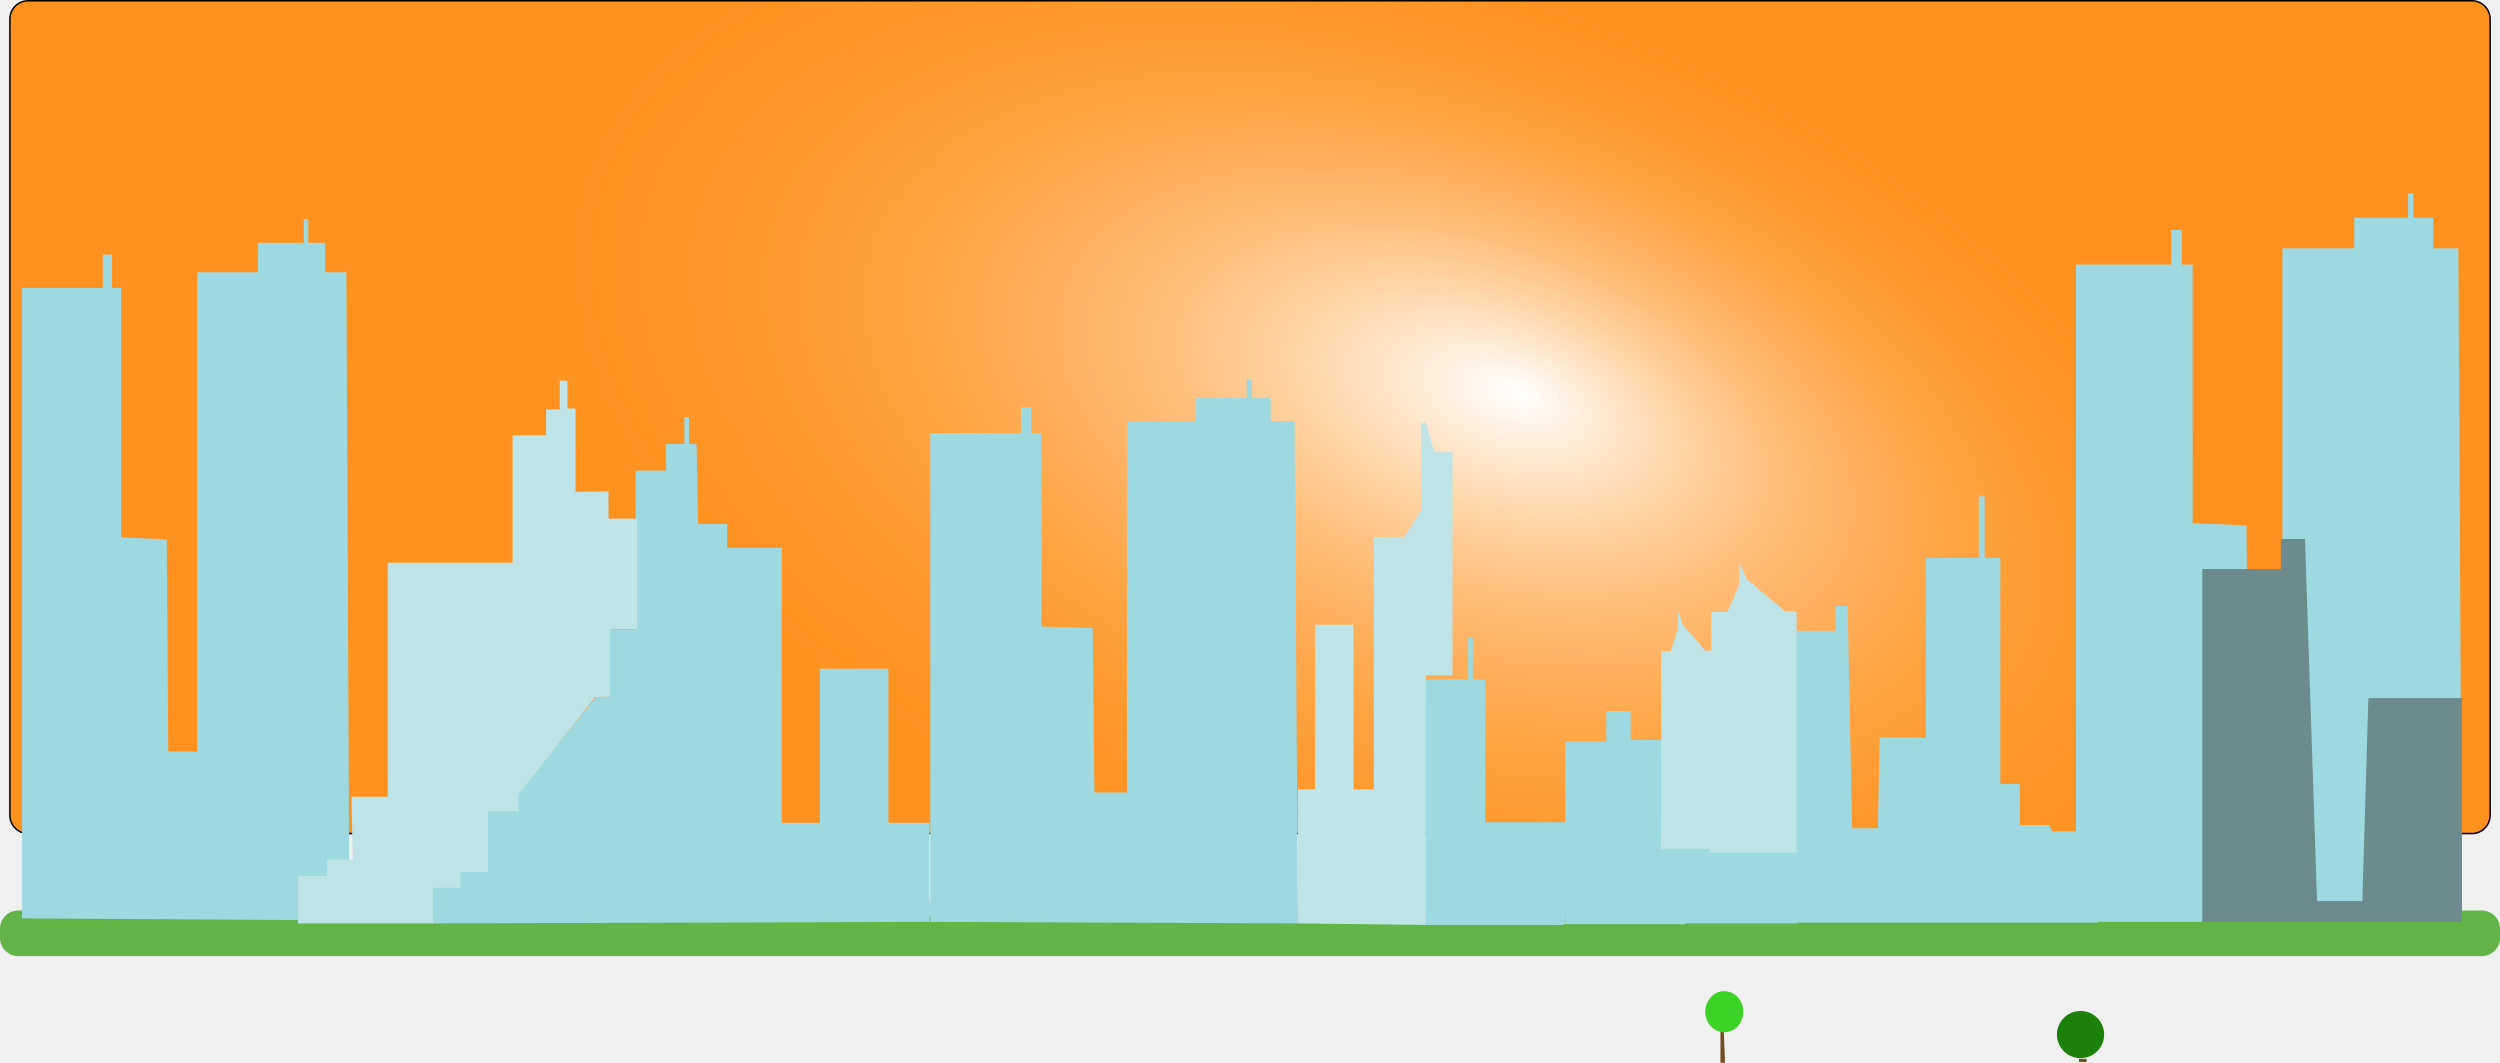
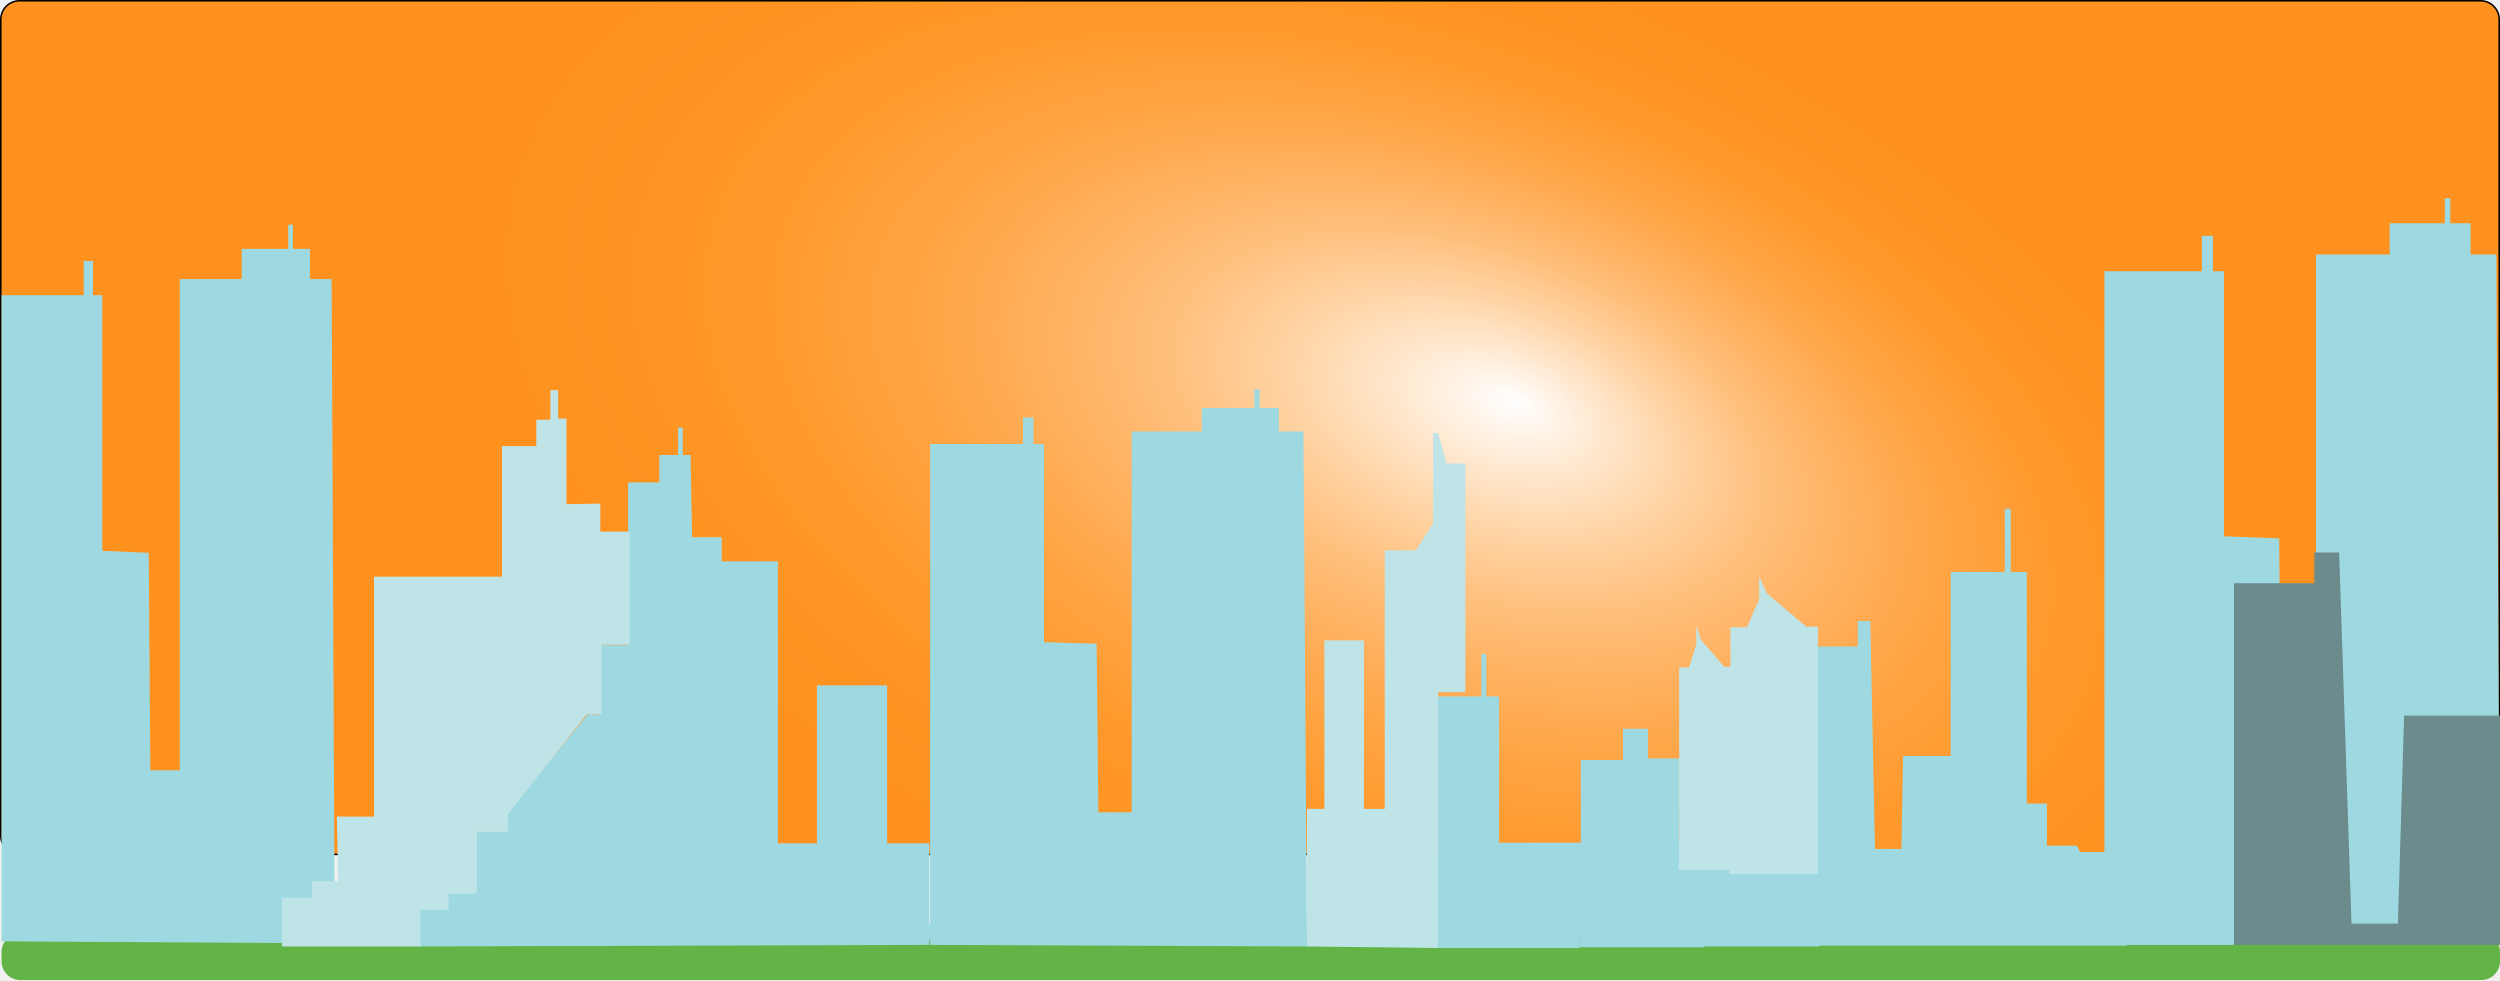
- <svg xmlns="http://www.w3.org/2000/svg" xmlns:xlink="http://www.w3.org/1999/xlink" viewBox="0 0 1642 698">
+ <svg xmlns="http://www.w3.org/2000/svg" xmlns:xlink="http://www.w3.org/1999/xlink" viewBox="0 0 1602 628">
  <defs>
-     <style>.cls-1{fill:none;}.cls-2{fill:#7eb329;}.cls-3{fill:#6a7ebc;}.cls-4{fill:#808ac3;}.cls-5{fill:#8396cc;}.cls-6{fill:#e9bd00;}.cls-7{fill:#fdd557;}.cls-8{fill:#ded8c1;}.cls-9{fill:#faf6e8;}.cls-10{fill:#fff;}.cls-11{fill:#c19955;}.cls-12{fill:#f8c46f;}.cls-13{fill:#69ae2b;}.cls-14{fill:#009635;}.cls-15{fill:#007d2b;}.cls-16{fill:#006a2c;}.cls-17{fill:#158b2f;}.cls-18{fill:#85bb25;}.cls-19{fill:#13a438;}.cls-20{stroke:#000;stroke-miterlimit:10;fill:url(#Summer_2);}.cls-21{fill:#61b445;}.cls-22{fill:#9ed9e1;}.cls-23{fill:#6b8b8d;}.cls-24{fill:#bee4e7;}.cls-25{fill:#724e1f;}.cls-26{fill:#3cd226;}.cls-27{fill:#1b8108;}</style>
-     <radialGradient id="Summer_2" cx="902" cy="296.5" fx="978.785" fy="179.012" r="607.54" gradientTransform="matrix(0.95, 0.32, -0.18, 0.52, 100.71, -149.03)" gradientUnits="userSpaceOnUse">
+     <style>.cls-1{fill:none;}.cls-2{fill:#7eb329;}.cls-3{fill:#6a7ebc;}.cls-4{fill:#808ac3;}.cls-5{fill:#8396cc;}.cls-6{fill:#e9bd00;}.cls-7{fill:#fdd557;}.cls-8{fill:#ded8c1;}.cls-9{fill:#faf6e8;}.cls-10{fill:#fff;}.cls-11{fill:#c19955;}.cls-12{fill:#f8c46f;}.cls-13{fill:#69ae2b;}.cls-14{fill:#009635;}.cls-15{fill:#007d2b;}.cls-16{fill:#006a2c;}.cls-17{fill:#158b2f;}.cls-18{fill:#85bb25;}.cls-19{fill:#13a438;}.cls-20{stroke:#000;stroke-miterlimit:10;fill:url(#Summer_2);}.cls-21{fill:#61b445;}.cls-22{fill:#9ed9e1;}.cls-23{fill:#6b8b8d;}.cls-24{fill:#bee4e7;}</style>
+     <radialGradient id="Summer_2" cx="887" cy="296.5" fx="963.785" fy="179.012" r="607.54" gradientTransform="matrix(0.93, 0.32, -0.18, 0.52, 107.05, -144.2)" gradientUnits="userSpaceOnUse">
      <stop offset="0" stop-color="#fff" />
      <stop offset="0.09" stop-color="#ffecd8" />
      <stop offset="0.21" stop-color="#ffd5a7" />
      <stop offset="0.33" stop-color="#ffc07d" />
      <stop offset="0.46" stop-color="#ffaf5b" />
      <stop offset="0.59" stop-color="#ffa340" />
      <stop offset="0.72" stop-color="#ff992d" />
      <stop offset="0.86" stop-color="#ff9422" />
      <stop offset="1" stop-color="#ff921e" />
    </radialGradient>
    <symbol id="Grass_1" data-name="Grass 1" viewBox="0 0 28.9 44.07">
      <path class="cls-13" d="M13.49,40.74S18.23,25.17,11.39,0C23.73,22.34,15.9,36,13.49,40.74Z" />
      <path class="cls-14" d="M11.13,37.63S12.47,26,0,17.15c10.77,11.43,9,21,10.32,26.92Z" />
      <path class="cls-15" d="M19.72,39.82s-2.42-11.58,5.65-17A81.72,81.72,0,0,0,19.72,39.82Z" />
      <path class="cls-16" d="M22.13,40.11s-.16-7.89,4.92-9.73C28.07,29.56,25.57,35,22.13,40.11Z" />
      <path class="cls-15" d="M10.72,29s3.83-7.92-7.07-21.66C6.38,13.39,9.63,21.24,10.72,29Z" />
      <path class="cls-14" d="M19.62,25.76S20.15,6.4,28.9,3.48C23.87,11.7,22.54,16.21,19.62,25.76Z" />
    </symbol>
    <symbol id="Grass_3" data-name="Grass 3" viewBox="0 0 35 60.43">
      <path class="cls-1" d="M9.66,0c3.32,4.71,7.2,9.14,10,14.41,7.21,13,5.82,27.43,2.22,41.56" />
      <path class="cls-17" d="M9.65,0c2.86,4.05,5.28,8.13,7.88,12.36S22.53,21,23.44,26c1.82,9.84-1,22.74-3.52,32.29-.3,1.13,2.51-.82,2.78-2,.93-3.85,4.41-16.82,1.76-29.65C22.31,16.27,15.69,8.36,9.67,0c0,0,0,0,0,0Z" />
      <path class="cls-1" d="M14.12,55.54C19.39,31,.61,43.82.27,17.58" />
      <path class="cls-18" d="M15.29,55.65c1.44-7,1.65-13.72-4.21-18.55C8.9,35.3,6.42,34.27,4.6,32,1.39,28,.71,22.55.53,17.6.38,13.24,0,13.18,0,17.55s.46,8.94,2.38,13a25,25,0,0,0,5.26,6.63c1.79,1.79,4,3.11,5.15,5.42,2,3.84,1,8.86.17,12.86-.31,1.48.35,3.38,2.33.22Z" />
      <path class="cls-1" d="M10.74,56.86c-2.23-13.94-5.28-34.41.65-47.1" />
      <path class="cls-19" d="M11.34,55c-1.24-7.7-2.16-13.69-2.8-21.47s-.26-16.38,3-23.73c.07-.17-.19-.26-.26-.1C7.93,16.91,7.55,25,7.52,32.79,7.5,40.92,8.79,49,10.07,57c.14.87,2.11.74,2-.13Z" />
      <path class="cls-1" d="M28.08,56.17c-5.91-16.34,4.34-24,6.78-29.21" />
      <path class="cls-19" d="M28.69,55.87c-2.13-6.12-2.47-12.81.19-18.83,1.59-3.62,4.44-6.48,6.11-10,.07-.16-.19-.25-.26-.09-1.94,3.83-5.06,6.92-6.95,10.83a21.25,21.25,0,0,0-1,17.68c.29.83,2.17,1.27,1.88.44Z" />
      <path class="cls-1" d="M17,58.78c-2.19-13.71,8.43-18,1.39-41" />
      <path class="cls-19" d="M18.51,58.11c-.91-6.1.34-10.7,1.64-16.52,1.79-8.05.36-18.3-2.06-26.11a21.39,21.39,0,0,0,.12,2.3c2.36,8.22,3.05,16.19.45,24.4C16.93,47.67,16.1,52.45,17,58.25c.13.87.42,2.84.28,2Z" />
    </symbol>
    <symbol id="Daisy" data-name="Daisy" viewBox="0 0 47.36 47.37">
      <rect class="cls-1" x="2.26" y="2.08" width="43.01" height="43.1" />
      <path class="cls-8" d="M46,20.88c-3.74-2.09-14.34,1-18.07,2.18a6,6,0,0,1,.07.74,5.56,5.56,0,0,1-.08.82c12.77,3.57,18,.22,18,.22C49.16,22.92,46,20.88,46,20.88Z" />
      <path class="cls-9" d="M44,21.26c-3.32-1.73-12.74.82-16.06,1.8a4.07,4.07,0,0,1,.06.61,3.73,3.73,0,0,1-.07.68c11.36,3,16,.19,16,.19C46.8,23,44,21.26,44,21.26Z" />
      <path class="cls-10" d="M43.3,22.48c-3.19-.86-12.23.4-15.41.89a1.07,1.07,0,0,1,.06.3,1,1,0,0,1-.07.34c10.89,1.46,15.37.09,15.37.09C46,23.31,43.3,22.48,43.3,22.48Z" />
      <path class="cls-8" d="M37.49,6C33.37,7.14,28,16.8,26.23,20.28a6.06,6.06,0,0,1,.56.47,5.29,5.29,0,0,1,.53.64C38.89,14.9,40.24,8.83,40.24,8.83,41.2,5.17,37.49,6,37.49,6Z" />
      <path class="cls-9" d="M36.34,7.66c-3.58,1.12-8.46,9.58-10.11,12.62a4.22,4.22,0,0,1,.47.39,3.69,3.69,0,0,1,.43.53C37.26,15.28,38.61,10,38.61,10,39.54,6.85,36.34,7.66,36.34,7.66Z" />
      <path class="cls-10" d="M36.73,9c-2.86,1.64-8.37,8.91-10.29,11.5a1.2,1.2,0,0,1,.26.18,1.07,1.07,0,0,1,.19.28c8.75-6.65,11-10.78,11-10.78C39.25,7.66,36.73,9,36.73,9Z" />
      <path class="cls-8" d="M21,1.39c-2.11,3.74.93,14.35,2.1,18.09a4.42,4.42,0,0,1,.74-.07,5.56,5.56,0,0,1,.82.08c3.62-12.76.3-18,.3-18C23-1.79,21,1.39,21,1.39Z" />
      <path class="cls-9" d="M21.34,3.4c-1.74,3.32.77,12.75,1.74,16.08a4.07,4.07,0,0,1,.61-.06,3.73,3.73,0,0,1,.68.07c3-11.34.25-16,.25-16C23,.57,21.34,3.4,21.34,3.4Z" />
      <path class="cls-10" d="M22.56,4.06c-.87,3.19.35,12.23.83,15.42a1.07,1.07,0,0,1,.3-.06,1,1,0,0,1,.34.07c1.51-10.89.15-15.37.15-15.37C23.41,1.34,22.56,4.06,22.56,4.06Z" />
      <path class="cls-8" d="M6,9.8c1.14,4.13,10.78,9.51,14.25,11.33a5.08,5.08,0,0,1,.47-.57A7.67,7.67,0,0,1,21.4,20C15,8.44,8.9,7.06,8.9,7.06,5.24,6.09,6,9.8,6,9.8Z" />
      <path class="cls-9" d="M7.72,11c1.1,3.59,9.54,8.5,12.57,10.17a4.31,4.31,0,0,1,.39-.48,5.13,5.13,0,0,1,.53-.42C15.34,10.07,10.09,8.7,10.09,8.7,6.92,7.76,7.72,11,7.72,11Z" />
      <path class="cls-10" d="M9,10.57c1.63,2.88,8.88,8.42,11.47,10.34a1.45,1.45,0,0,1,.17-.26,1,1,0,0,1,.29-.18c-6.62-8.78-10.74-11-10.74-11C7.72,8.05,9,10.57,9,10.57Z" />
      <path class="cls-8" d="M1.38,26.3c3.73,2.12,14.35-.87,18.1-2a4.63,4.63,0,0,1-.07-.74,5.56,5.56,0,0,1,.09-.82c-12.75-3.68-18-.37-18-.37C-1.79,24.23,1.38,26.3,1.38,26.3Z" />
      <path class="cls-9" d="M3.4,25.94c3.31,1.76,12.75-.72,16.08-1.67a4.07,4.07,0,0,1-.06-.61A3.72,3.72,0,0,1,19.5,23c-11.34-3.05-16-.32-16-.32C.57,24.23,3.4,25.94,3.4,25.94Z" />
      <path class="cls-10" d="M4.06,24.72c3.18.89,12.23-.3,15.42-.76a1.07,1.07,0,0,1-.06-.3,1,1,0,0,1,.07-.34C8.61,21.77,4.12,23.1,4.12,23.1,1.34,23.87,4.06,24.72,4.06,24.72Z" />
      <path class="cls-8" d="M9.73,41.27c4.14-1.12,9.55-10.74,11.39-14.21a4.18,4.18,0,0,1-.57-.47A6.32,6.32,0,0,1,20,26C8.41,32.34,7,38.4,7,38.4,6,42.05,9.73,41.27,9.73,41.27Z" />
      <path class="cls-9" d="M10.9,39.6c3.59-1.09,8.53-9.51,10.22-12.54a3,3,0,0,1-.47-.39,3.12,3.12,0,0,1-.43-.53C10,32,8.64,37.22,8.64,37.22,7.69,40.38,10.9,39.6,10.9,39.6Z" />
      <path class="cls-10" d="M10.52,38.27C13.39,36.65,19,29.42,20.9,26.85a.88.88,0,0,1-.25-.18.87.87,0,0,1-.19-.28c-8.81,6.57-11,10.68-11,10.68C8,39.58,10.52,38.27,10.52,38.27Z" />
      <path class="cls-8" d="M26.21,46c2.14-3.71-.81-14.35-2-18.1a5.83,5.83,0,0,1-.73.06,5.3,5.3,0,0,1-.82-.08c-3.73,12.72-.45,18-.45,18C24.13,49.16,26.21,46,26.21,46Z" />
      <path class="cls-9" d="M25.86,44c1.77-3.3-.66-12.76-1.61-16.09a4.07,4.07,0,0,1-.61.06,5.05,5.05,0,0,1-.68-.08c-3.1,11.32-.38,16-.38,16C24.13,46.8,25.86,44,25.86,44Z" />
      <path class="cls-10" d="M24.65,43.31c.89-3.18-.26-12.23-.71-15.42a1.07,1.07,0,0,1-.3.06,1.94,1.94,0,0,1-.33-.07C21.71,38.75,23,43.24,23,43.24,23.78,46,24.65,43.31,24.65,43.31Z" />
      <path class="cls-8" d="M41.22,37.71c-1.11-4.14-10.71-9.6-14.16-11.44a6.2,6.2,0,0,1-.48.56,4.56,4.56,0,0,1-.65.51C32.27,39,38.33,40.43,38.33,40.43,42,41.42,41.22,37.71,41.22,37.71Z" />
      <path class="cls-9" d="M39.55,36.53C38.47,32.94,30.08,28,27.06,26.27a4.4,4.4,0,0,1-.4.46,3.64,3.64,0,0,1-.54.43c5.8,10.21,11,11.62,11,11.62C40.32,39.75,39.55,36.53,39.55,36.53Z" />
      <path class="cls-10" d="M38.22,36.91C36.61,34,29.41,28.43,26.84,26.48a.88.88,0,0,1-.18.25,1,1,0,0,1-.29.19C32.91,35.75,37,38,37,38,39.52,39.45,38.22,36.91,38.22,36.91Z" />
      <path class="cls-8" d="M44.24,32.48c-2.17-3.7-12.87-6.4-16.69-7.26a5.72,5.72,0,0,1-.32.66,4.76,4.76,0,0,1-.48.67C36,36.1,42.19,35.86,42.19,35.86,46,35.85,44.24,32.48,44.24,32.48Z" />
      <path class="cls-9" d="M42.32,31.78c-2-3.17-11.41-5.74-14.77-6.56a4.55,4.55,0,0,1-.26.55,5.66,5.66,0,0,1-.4.56c8.3,8.29,13.73,8.26,13.73,8.26C43.92,34.68,42.32,31.78,42.32,31.78Z" />
      <path class="cls-10" d="M41.14,32.5c-2.32-2.35-10.75-5.83-13.74-7a1.45,1.45,0,0,1-.11.29,1.13,1.13,0,0,1-.23.26c8.66,6.77,13.22,7.85,13.22,7.85C43.07,34.61,41.14,32.5,41.14,32.5Z" />
      <path class="cls-10" d="M41.14,32.5c-2.32-2.35-10.75-5.83-13.74-7a1.45,1.45,0,0,1-.11.29,1.13,1.13,0,0,1-.23.26c8.66,6.77,13.22,7.85,13.22,7.85C43.07,34.61,41.14,32.5,41.14,32.5Z" />
      <path class="cls-8" d="M42.88,11.8c-4.28-.3-12.56,7-15.43,9.66a5.07,5.07,0,0,1,.37.64,4.45,4.45,0,0,1,.28.77c13.08-2.2,16.41-7.46,16.41-7.46C46.64,12.28,42.88,11.8,42.88,11.8Z" />
      <path class="cls-9" d="M41.22,13c-3.75-.15-11.19,6.17-13.77,8.47a4.6,4.6,0,0,1,.31.53,3.77,3.77,0,0,1,.23.64C39.53,20.48,42.57,16,42.57,16,44.51,13.31,41.22,13,41.22,13Z" />
      <path class="cls-10" d="M41.15,14.37c-3.25.58-10.9,5.57-13.57,7.37a.88.88,0,0,1,.18.25,1.15,1.15,0,0,1,.09.33C38.33,19,41.79,15.86,41.79,15.86,44,14,41.15,14.37,41.15,14.37Z" />
      <path class="cls-8" d="M25.06,1.15c-2.71,3.32-1.54,14.29-1,18.18a3.66,3.66,0,0,1,.73.06,4.82,4.82,0,0,1,.79.22C31.33,7.65,29,1.9,29,1.9,27.63-1.64,25.06,1.15,25.06,1.15Z" />
      <path class="cls-9" d="M25.08,3.19c-2.29,3-1.42,12.69-1,16.14a4.26,4.26,0,0,1,.61,0,4.45,4.45,0,0,1,.65.19c4.9-10.66,3-15.74,3-15.74C27.24.69,25.08,3.19,25.08,3.19Z" />
      <path class="cls-10" d="M26.17,4.05c-1.41,3-1.75,12.11-1.82,15.33a1.58,1.58,0,0,1,.31,0,1.08,1.08,0,0,1,.32.13C28.32,9,27.76,4.38,27.76,4.38,27.47,1.51,26.17,4.05,26.17,4.05Z" />
      <path class="cls-8" d="M11.24,5.22c-.16,4.28,7.43,12.31,10.2,15.08a3.84,3.84,0,0,1,.62-.39,4.49,4.49,0,0,1,.76-.31c-2.66-13-8-16.14-8-16.14C11.59,1.45,11.24,5.22,11.24,5.22Z" />
      <path class="cls-9" d="M12.49,6.83c0,3.75,6.55,11,9,13.47A3,3,0,0,1,22,20a3.86,3.86,0,0,1,.64-.25C20,8.27,15.43,5.38,15.43,5.38,12.69,3.53,12.49,6.83,12.49,6.83Z" />
      <path class="cls-10" d="M13.87,6.86c.69,3.23,6,10.69,7.84,13.3A1.12,1.12,0,0,1,22,20a1.15,1.15,0,0,1,.33-.1C18.6,9.52,15.34,6.16,15.34,6.16,13.37,4.05,13.87,6.86,13.87,6.86Z" />
      <path class="cls-8" d="M3.42,16.24c2.41,3.55,13.27,5.54,17.14,6.14a4.37,4.37,0,0,1,.27-.68,5.46,5.46,0,0,1,.43-.7c-9.82-8.92-16-8.27-16-8.27C1.48,13,3.42,16.24,3.42,16.24Z" />
      <path class="cls-9" d="M5.39,16.8c2.19,3,11.76,5,15.17,5.58a3.34,3.34,0,0,1,.22-.57,3.47,3.47,0,0,1,.37-.57C12.31,13.51,6.9,13.9,6.9,13.9,3.6,14,5.39,16.8,5.39,16.8Z" />
      <path class="cls-10" d="M6.52,16c2.46,2.2,11.11,5.11,14.17,6.1a1.14,1.14,0,0,1,.09-.3,1,1,0,0,1,.21-.27c-9.09-6.18-13.7-7-13.7-7C4.45,14,6.52,16,6.52,16Z" />
      <path class="cls-8" d="M5.45,35c4.27.45,12.8-6.54,15.77-9.11a4.48,4.48,0,0,1-.35-.65,4.42,4.42,0,0,1-.25-.78C7.46,26.2,4,31.34,4,31.34,1.72,34.39,5.45,35,5.45,35Z" />
      <path class="cls-9" d="M7.15,33.87c3.74.29,11.4-5.76,14.07-8a4.54,4.54,0,0,1-.3-.53,4.15,4.15,0,0,1-.2-.66C9.12,26.45,5.91,30.84,5.91,30.84,3.88,33.44,7.15,33.87,7.15,33.87Z" />
      <path class="cls-10" d="M7.28,32.49c3.27-.46,11.08-5.17,13.81-6.87a1.38,1.38,0,0,1-.17-.25,1.28,1.28,0,0,1-.07-.34C10.26,28,6.69,31,6.69,31,4.44,32.79,7.28,32.49,7.28,32.49Z" />
      <path class="cls-8" d="M36.18,41.65c.15-4.29-7.45-12.29-10.22-15.07a4.09,4.09,0,0,1-.62.4,4.59,4.59,0,0,1-.77.31c2.69,13,8.07,16.12,8.07,16.12C35.84,45.42,36.18,41.65,36.18,41.65Z" />
      <path class="cls-9" d="M34.93,40c0-3.74-6.57-11-9-13.45a3.89,3.89,0,0,1-.52.34,4.86,4.86,0,0,1-.63.25C27.39,38.62,32,41.49,32,41.49,34.73,43.33,34.93,40,34.93,40Z" />
      <path class="cls-10" d="M33.55,40c-.7-3.23-6-10.68-7.86-13.28a1.18,1.18,0,0,1-.25.19.9.9,0,0,1-.32.09c3.69,10.36,7,13.7,7,13.7C34.05,42.82,33.55,40,33.55,40Z" />
      <path class="cls-10" d="M36.73,8.7c-2.85,1.68-8.28,9-10.16,11.63a1,1,0,0,1,.26.17,1.42,1.42,0,0,1,.2.28C35.7,14,37.85,9.87,37.85,9.87,39.23,7.34,36.73,8.7,36.73,8.7Z" />
      <path class="cls-10" d="M8.83,11.79c1.94,2.68,9.76,7.38,12.54,9a1.15,1.15,0,0,1,.14-.27,1.13,1.13,0,0,1,.27-.22c-7.55-8-11.89-9.75-11.89-9.75C7.24,9.43,8.83,11.79,8.83,11.79Z" />
      <path class="cls-10" d="M5.32,26.88c3.3.25,11.94-2.67,15-3.75a1,1,0,0,1-.12-.28,1.37,1.37,0,0,1,0-.35c-11,.6-15.11,2.78-15.11,2.78C2.49,26.57,5.32,26.88,5.32,26.88Z" />
      <path class="cls-10" d="M12.27,37.82c2.67-2,7.36-9.77,9-12.56a1.15,1.15,0,0,1-.27-.14,1.09,1.09,0,0,1-.22-.26c-8,7.55-9.73,11.9-9.73,11.9C9.9,39.41,12.27,37.82,12.27,37.82Z" />
      <path class="cls-10" d="M26.08,42.74c.61-3.25-1.34-12.16-2.07-15.3a.84.84,0,0,1-.63,0c-.63,11,1.07,15.33,1.07,15.33C25.45,45.52,26.08,42.74,26.08,42.74Z" />
      <polygon class="cls-11" points="28.46 22.98 27.43 21.13 26.55 19.71 24.32 18.94 23.62 19.33 22.79 19.1 20.83 20.03 19.5 20.89 18.61 23.08 18.81 23.66 18.91 24.62 20.06 26.36 20.82 27.58 23.09 28.43 23.62 28.41 24.6 27.87 26.67 27.49 27.5 26.23 28.51 24.43 28.48 23.66 28.46 22.98" />
      <polygon class="cls-12" points="27.83 23.08 26.52 21.84 26.39 20.06 24.34 19.51 23.72 20.78 23.04 19.94 21.58 20.91 20.03 21.16 19.19 23.14 19.89 23.66 19.95 24.42 21.24 25.49 21.3 27.05 23.25 27.94 23.72 27.78 24.39 26.44 26.46 27.13 26.7 25.6 28 24.34 27.74 23.66 27.83 23.08" />
      <path class="cls-11" d="M25.92,25a.68.68,0,0,1-1.35,0,.68.68,0,0,1,1.35,0Z" />
      <path class="cls-11" d="M26.6,24.52a.68.68,0,1,1-.68-.64A.66.66,0,0,1,26.6,24.52Z" />
      <path class="cls-11" d="M26.6,23.24a.68.68,0,1,1-.68-.64A.65.65,0,0,1,26.6,23.24Z" />
      <path class="cls-11" d="M25.7,21.32a.68.68,0,1,1-.68-.64A.66.66,0,0,1,25.7,21.32Z" />
      <path class="cls-11" d="M24.34,22.39a.68.68,0,0,1-1.36,0,.68.68,0,0,1,1.36,0Z" />
      <path class="cls-11" d="M24.34,24.1a.68.68,0,0,1-1.36,0,.68.68,0,0,1,1.36,0Z" />
      <path class="cls-11" d="M23.66,26a.68.68,0,1,1-.68-.64A.66.66,0,0,1,23.66,26Z" />
      <path class="cls-11" d="M22.31,24.54a.68.68,0,1,1-.68-.64A.67.67,0,0,1,22.31,24.54Z" />
      <path class="cls-11" d="M21.73,23.2a.68.68,0,0,1-1.36,0,.68.68,0,0,1,1.36,0Z" />
      <path class="cls-11" d="M22.83,21a.68.68,0,0,1-1.36,0,.68.68,0,0,1,1.36,0Z" />
    </symbol>
    <symbol id="Aster" data-name="Aster" viewBox="0 0 32.25 28.82">
      <rect class="cls-1" width="32.25" height="28.82" />
      <path class="cls-2" d="M17.29,15.42l.05-.05a2.8,2.8,0,0,1,0-.4S17.3,15.13,17.29,15.42Z" />
      <path class="cls-3" d="M18.18,11.58c-.35.58-.54.94-.54.94a55.44,55.44,0,0,1,7.1-5.71,33.74,33.74,0,0,0,2.39-4.09,11.88,11.88,0,0,0-2.55,1.43C23.64,6.09,21.49,9.81,18.18,11.58Z" />
      <path class="cls-4" d="M17.64,12.52a32,32,0,0,1,7.92-3.28,29.14,29.14,0,0,0,4-4.45,10.72,10.72,0,0,0-4.85,2A55.44,55.44,0,0,0,17.64,12.52Z" />
      <path class="cls-5" d="M17.64,12.52a3,3,0,0,0,.61.23c.61-.05,2.67-.2,5.05-.24a47.47,47.47,0,0,0,8.05-2.77c-1.48-1-3.63-1-5.79-.5A32,32,0,0,0,17.64,12.52Z" />
      <path class="cls-3" d="M18.25,12.75h-.19a2,2,0,0,0,.72,1,68.83,68.83,0,0,1,7.45,1,54,54,0,0,0,6-.79c-.87-1.29-5.27-1.5-8.95-1.44C20.92,12.55,18.86,12.7,18.25,12.75Z" />
      <path class="cls-4" d="M18.78,13.72l-.39,0a2.39,2.39,0,0,0,.39.74c1,.36,3.35,1.24,5.67,2.32a42.41,42.41,0,0,0,7.4.32c-.64-1.05-3-1.8-5.62-2.33A68.83,68.83,0,0,0,18.78,13.72Z" />
      <path class="cls-3" d="M18.78,14.43l-.49-.18.16.32a65.06,65.06,0,0,1,6.49,4.51A45.35,45.35,0,0,0,30.3,21c-.3-1.32-3.05-2.91-5.85-4.21C22.13,15.67,19.78,14.79,18.78,14.43Z" />
      <path class="cls-5" d="M18.45,14.57l-.52-.33a3.11,3.11,0,0,0,.17.94c.12.19.35.53.64,1,1.33,1.14,3.34,2.93,5,4.66a41.41,41.41,0,0,0,4.36,2.46c.34-1-1.19-2.61-3.15-4.21A65.06,65.06,0,0,0,18.45,14.57Z" />
      <path class="cls-4" d="M17.92,15.71c0-.08,0-.15,0-.23l-.09-.08C17.86,15.48,17.88,15.58,17.92,15.71Z" />
      <path class="cls-4" d="M17.34,15.37l.08-.09s0,.12,0,.32l.21-.35L17.31,15A2.8,2.8,0,0,0,17.34,15.37Z" />
      <path class="cls-3" d="M18.74,16.17A63.74,63.74,0,0,1,22,21.79a40.54,40.54,0,0,0,4.53,3.38c.24-.84-1.08-2.56-2.78-4.34S20.07,17.31,18.74,16.17Z" />
      <path class="cls-4" d="M18.74,16.17c-.29-.46-.52-.8-.64-1L18,15c0,.15-.05.3-.07.45s0,.15,0,.23c.26,1,.82,3.17,1.32,5.46a28.66,28.66,0,0,0,4.23,6.14c.46-1-.36-3.24-1.49-5.52A63.74,63.74,0,0,0,18.74,16.17Z" />
      <path class="cls-4" d="M17.92,15.71c0-.13-.06-.23-.08-.31a2.74,2.74,0,0,1-.08-.3,1.3,1.3,0,0,0-.1.15l-.21.35a59.5,59.5,0,0,1,.37,8.14A33.8,33.8,0,0,0,20,28.82c.66-.48,0-4.2-.74-7.65C18.74,18.88,18.18,16.72,17.92,15.71Z" />
      <path class="cls-3" d="M17.45,15.6c0-.2,0-.32,0-.32l-.08.09-.05.05A93.4,93.4,0,0,1,16,26.23c.24,1,.46,1.61.46,1.61.87-.18,1.23-1.94,1.33-4.1A59.5,59.5,0,0,0,17.45,15.6Z" />
      <path class="cls-5" d="M17.29,15.42c0-.29,0-.45,0-.45a5.15,5.15,0,0,0-.86.76c-.26,1.27-1.12,5.19-2.14,8.35a28.12,28.12,0,0,0,.57,4.64c.44,0,.82-1,1.15-2.49A93.4,93.4,0,0,0,17.29,15.42Z" />
      <path class="cls-4" d="M16.45,15.73c.06-.27.09-.43.09-.43a55.57,55.57,0,0,1-4.32,9.27,23.34,23.34,0,0,0-.32,3.87c.77,0,1.64-2,2.41-4.36C15.33,20.92,16.19,17,16.45,15.73Z" />
      <path class="cls-4" d="M16.54,15.3a4,4,0,0,0-1.26.7c-1,2-3.39,6.62-5.46,9C9.29,26.29,9,27.22,9,27.22c1,.26,2.14-.93,3.24-2.65A55.57,55.57,0,0,0,16.54,15.3Z" />
      <path class="cls-3" d="M15.28,16c.28-.56.44-.9.44-.9a7.21,7.21,0,0,0-1.09.51A33.09,33.09,0,0,1,8.36,24a23.48,23.48,0,0,0-.8,2.26c.6.22,1.4-.35,2.26-1.31C11.89,22.62,14.31,18,15.28,16Z" />
      <path class="cls-3" d="M14.63,15.61c.33-.62.51-1,.51-1a63.79,63.79,0,0,1-7.66,7.09A44.13,44.13,0,0,0,5.12,26.1,11.16,11.16,0,0,0,8.36,24,33.09,33.09,0,0,0,14.63,15.61Z" />
      <path class="cls-4" d="M15.14,14.62A4.66,4.66,0,0,0,14,14.56a45.47,45.47,0,0,1-6.7,3.79A36.58,36.58,0,0,0,2.66,24c1.29,0,3-1,4.82-2.32A63.79,63.79,0,0,0,15.14,14.62Z" />
      <path class="cls-5" d="M14,14.56l.42-.29s-3.48.78-7,1.2A50.9,50.9,0,0,0,.9,19.08c1.4,1,3.92.35,6.42-.73A45.47,45.47,0,0,0,14,14.56Z" />
      <path class="cls-4" d="M7.4,15.47c3.56-.42,7-1.2,7-1.2a1.65,1.65,0,0,0-.31-.53,66.17,66.17,0,0,1-8.87-.29C2.4,14.07,0,14.87,0,14.87.74,16,4.11,15.87,7.4,15.47Z" />
      <path class="cls-3" d="M14.13,13.74l.53,0a2.18,2.18,0,0,0-.45-.78l-.71-.33a4.61,4.61,0,0,1,.46.77,64.94,64.94,0,0,1-7-2.16,48,48,0,0,0-6.61.53c.56.91,2.54,1.42,4.86,1.7A66.17,66.17,0,0,0,14.13,13.74Z" />
      <path class="cls-5" d="M14,13.38a4.61,4.61,0,0,0-.46-.77A53,53,0,0,1,6.78,8.82,31.71,31.71,0,0,0,2,7.86c.27,1.2,2.56,2.39,5.06,3.36A64.94,64.94,0,0,0,14,13.38Z" />
      <path class="cls-4" d="M13.5,12.61l.71.33.26.12A3.09,3.09,0,0,0,14.22,12,59.84,59.84,0,0,1,8,7.06,37.08,37.08,0,0,0,4.16,5.52c-.31.89.92,2.11,2.62,3.3A53,53,0,0,0,13.5,12.61Z" />
      <path class="cls-3" d="M14.22,12l.59.41a3.31,3.31,0,0,0-.13-.93A53.06,53.06,0,0,1,10.9,6.8,32.31,32.31,0,0,0,5.74,3.65C5.53,4.41,6.57,5.7,8,7.06A59.84,59.84,0,0,0,14.22,12Z" />
      <path class="cls-5" d="M14.68,11.43l.35.38S13.83,8.56,13,5.46A21.36,21.36,0,0,0,8.78,1.51c-.5,1.11.66,3.24,2.12,5.29A53.06,53.06,0,0,0,14.68,11.43Z" />
      <path class="cls-4" d="M15,11.81a3.83,3.83,0,0,0,.42-.73,47.49,47.49,0,0,1-1.09-7.62A25,25,0,0,0,12.27,0c-.57.41-.06,2.88.68,5.46C13.83,8.56,15,11.81,15,11.81Z" />
      <path class="cls-3" d="M15.45,11.08c.06.26.09.42.09.42a69.1,69.1,0,0,1,.77-9.22A16.63,16.63,0,0,0,15.37.14c-.82.16-1,1.56-1,3.32A47.49,47.49,0,0,0,15.45,11.08Z" />
      <path class="cls-4" d="M15.54,11.5a6.37,6.37,0,0,0,.73-.61A64.86,64.86,0,0,1,18.2,3.77,17.29,17.29,0,0,0,17.38.1c-.46,0-.81.87-1.07,2.18A69.1,69.1,0,0,0,15.54,11.5Z" />
      <path class="cls-3" d="M16.27,10.89c-.11.52-.17.83-.17.83a42.19,42.19,0,0,1,4-8A15,15,0,0,0,20.35.38c-.72,0-1.48,1.5-2.15,3.39A64.86,64.86,0,0,0,16.27,10.89Z" />
      <path class="cls-4" d="M16.1,11.72a5.07,5.07,0,0,0,1.66-1,33.57,33.57,0,0,1,4.33-6.33c.75-1.6,1.18-2.82,1.18-2.82-1-.26-2.09.73-3.13,2.17A42.19,42.19,0,0,0,16.1,11.72Z" />
      <path class="cls-5" d="M17.76,10.75c-.44.8-.7,1.33-.7,1.33a8.67,8.67,0,0,0,1.12-.5c3.31-1.77,5.46-5.49,6.4-7.43a13.37,13.37,0,0,0,.55-1.23c-.89-.31-2,.38-3,1.5A33.57,33.57,0,0,0,17.76,10.75Z" />
      <polygon class="cls-6" points="20.27 13.51 18.68 14.11 19.87 15.31 18.3 15 19.21 16.32 17.79 15.57 18.3 17.09 16.97 16.05 16.92 17.66 16.21 16.21 16.03 17.75 15.43 16.15 14.22 17.35 14.54 15.77 13.22 16.69 13.85 15.12 12.29 15.53 13.48 14.45 11.88 14.41 13.32 13.7 11.78 13.51 13.38 12.9 12.19 11.7 13.76 12.02 12.85 10.7 14.42 11.32 14.01 9.77 15.09 10.96 15.13 9.36 15.84 10.8 16.03 9.26 16.63 10.86 17.84 9.66 17.52 11.24 18.84 10.33 18.1 11.75 19.77 11.49 18.58 12.57 20.18 12.62 18.74 13.32 20.27 13.51" />
      <polygon class="cls-7" points="18.93 13.45 18.04 14.3 18.26 15.31 17.24 15.27 16.86 16.23 16.03 15.64 14.9 16.12 14.63 15.13 13.47 14.81 13.88 13.88 13.13 13.45 14.02 12.59 13.81 11.58 15.01 11.51 15.46 10.6 16.03 11.26 17.18 10.78 17.44 11.77 18.6 12.1 18.18 13.03 18.93 13.45" />
    </symbol>
  </defs>
  <g id="Layer_2" data-name="Layer 2">
    <g id="background">
-       <rect class="cls-20" x="6.5" y="0.5" width="1629" height="547" rx="12" ry="12" />
-       <use id="background-2" data-name="background" width="28.9" height="44.07" transform="translate(906 585) scale(0.66 0.68)" xlink:href="#Grass_1" />
-       <use id="background-3" data-name="background" width="35" height="60.43" transform="translate(1203 583) scale(0.34 0.4)" xlink:href="#Grass_3" />
-       <use id="background-4" data-name="background" width="35" height="60.43" transform="translate(1280 580) scale(0.34 0.4)" xlink:href="#Grass_3" />
-       <use id="background-5" data-name="background" width="35" height="60.43" transform="translate(1396 587) scale(0.34 0.4)" xlink:href="#Grass_3" />
-       <use id="background-6" data-name="background" width="35" height="60.43" transform="translate(52 591.99) scale(0.54 0.23)" xlink:href="#Grass_3" />
-       <use id="background-7" data-name="background" width="35" height="60.43" transform="translate(77 592) scale(0.54 0.23)" xlink:href="#Grass_3" />
-       <use id="background-8" data-name="background" width="35" height="60.43" transform="translate(86 600) scale(0.54 0.23)" xlink:href="#Grass_3" />
-       <use id="background-9" data-name="background" width="35" height="60.43" transform="translate(66 599) scale(0.54 0.23)" xlink:href="#Grass_3" />
-       <use id="background-10" data-name="background" width="47.36" height="47.37" transform="translate(1249 598) scale(0.3 0.15)" xlink:href="#Daisy" />
-       <use id="background-11" data-name="background" width="47.36" height="47.37" transform="translate(111 600) scale(0.3 0.15)" xlink:href="#Daisy" />
-       <use id="background-12" data-name="background" width="32.25" height="28.82" transform="translate(1412 600) scale(0.43 0.45)" xlink:href="#Aster" />
-       <rect id="background-13" data-name="background" class="cls-21" y="598" width="1642" height="30" rx="12" ry="12" />
-       <polygon class="cls-22" points="339.5 521.83 339.5 524.92 339.5 533.18 329.5 533.18 319.5 533.18 319.5 572.42 310.5 572.42 301.5 572.42 301.5 582.75 283.5 582.75 283.5 606.5 610.5 605.47 610.5 540.41 583.5 540.41 583.5 439.22 538.5 439.22 538.5 540.41 513.5 540.41 513.5 359.71 477.5 359.71 477.5 344.22 458.5 344.22 457.5 291.55 452.5 291.55 452.5 274 449.5 274 449.5 291.55 437.5 291.55 437.5 309.11 417.5 309.11 417.5 413.4 399.5 413.4 399.5 457.8 391.5 457.8 339.5 521.83" />
-       <polygon class="cls-22" points="852.5 606.5 850.25 276.5 834.53 276.5 834.53 261.5 822.17 261.5 822.17 249.5 818.8 249.5 818.8 261.5 785.11 261.5 785.11 276.5 740.17 276.5 740.17 520.5 718.83 520.5 717.71 412.5 684.01 411.5 684.01 284.5 677.27 284.5 677.27 267.5 670.53 267.5 670.53 284.5 611 284.5 611 491.5 611 605.5 852.5 606.5" />
-       <polygon class="cls-22" points="229.5 604.5 227.5 178.83 213.5 178.83 213.5 159.48 202.5 159.48 202.5 144 199.5 144 199.5 159.48 169.5 159.48 169.5 178.83 129.5 178.83 129.5 493.57 110.5 493.57 109.5 354.26 79.5 352.97 79.5 189.15 73.5 189.15 73.5 167.22 67.5 167.22 67.5 189.15 14.5 189.15 14.5 456.16 14.5 603.21 229.5 604.5" />
-       <polygon class="cls-22" points="1617 604.5 1614.64 163.11 1598.13 163.11 1598.13 143.05 1585.16 143.05 1585.16 127 1581.63 127 1581.63 143.05 1546.26 143.05 1546.26 163.11 1499.09 163.11 1499.09 489.47 1476.69 489.47 1475.51 345.02 1440.14 343.68 1440.14 173.81 1433.07 173.81 1433.07 151.08 1425.99 151.08 1425.99 173.81 1363.5 173.81 1363.5 450.68 1363.5 603.16 1617 604.5" />
-       <polygon class="cls-22" points="1027 607.5 1021.64 598.5 1001.29 564.35 985.86 564.35 985.86 546.18 975.58 546.18 975.58 488.84 975.58 446.25 967.35 446.25 967.35 419 964.27 419 964.27 446.25 936.5 446.25 936.5 529.15 936.5 607.5 1027 607.5" />
-       <polygon class="cls-22" points="1378 606 1345.9 541.9 1326.64 541.9 1326.64 514.92 1313.8 514.92 1313.8 429.74 1313.8 366.48 1303.52 366.48 1303.52 326 1299.67 326 1299.67 366.48 1265 366.48 1265 489.61 1265 606 1378 606" />
-       <polygon class="cls-22" points="1107 558 1107 540 1091 540 1091 486 1071 486 1071 467 1055 467 1055 487 1028 487 1028 548 1028 607 1025 607 1107 607 1107 558" />
-       <polygon class="cls-22" points="1124.5 556.5 1180.67 556.5 1180.67 606.5 1106.5 606.5 1106.5 605 1106.5 556.5 1124.5 556.5" />
-       <polygon class="cls-22" points="1390.5 555.5 1446.67 555.5 1446.67 605.5 1372.5 605.5 1372.5 604 1372.5 555.5 1390.5 555.5" />
-       <polygon class="cls-23" points="1446.5 390.36 1446.5 373.7 1498.05 373.7 1498.05 354 1513.91 354 1521.84 591.86 1551.58 591.86 1555.54 458.54 1617 458.54 1617 605.5 1446.5 605.5 1446.5 390.36" />
-       <polygon class="cls-22" points="1179.5 428.07 1179.5 414.29 1205.5 414.29 1205.5 398 1213.5 398 1217.5 594.72 1232.5 594.72 1234.5 484.46 1265.5 484.46 1265.5 606 1179.5 606 1179.5 428.07" />
-       <polygon class="cls-24" points="195.67 606.5 195.67 575.31 214.83 575.31 214.83 564.63 231.67 564.63 230.83 523.28 254.67 523.28 254.67 369.58 336.67 369.58 336.67 285.84 358.67 285.84 358.67 268.95 367.67 268.95 367.67 250 372.67 250 372.67 268.26 378 268.26 378 323.06 399.67 322.71 399.67 340.63 418.5 340.63 418.5 413.17 400.5 413.17 400.5 457.63 391 457.8 340.5 521.73 340.5 533.1 320.5 533.1 320.5 572.38 302.5 572.38 302.5 582.72 284.5 582.72 284.5 606.5 195.67 606.5" />
-       <polygon class="cls-24" points="1180 401.55 1172.46 401.55 1147.31 380.45 1142.28 369.49 1142.28 384.1 1134.46 401.96 1123.84 401.96 1123.84 552.5 1123 560.01 1180 560.01 1180 401.55" />
-       <polygon class="cls-24" points="1124.5 427.33 1120 427.33 1105 410 1102 401 1102 413 1097.33 427.67 1091 427.67 1091 551.33 1090.5 557.5 1124.5 557.5 1124.5 427.33" />
-       <polyline class="cls-24" points="936.5 518.5 936.5 607.5 852.5 606.5 852.5 518.33 863.67 518.33 863.67 410.33 889 410.33 889 518.33 902.33 518.33 902.33 352.67 922.33 352.67 933.33 335.33 933.33 277.5 936.5 277.5 942 297 954 297 954 443.5 936.5 443.5 936.5 466.5" />
-       <polygon class="cls-22" points="1019 595 1028 595 1028 607 1023.1 607 1019 595" />
-       <rect class="cls-22" x="605" y="592" width="16" height="10" />
-       <rect id="back" class="cls-25" x="1365.5" y="695.5" width="5" height="2" />
-       <polygon id="back-2" data-name="back" class="cls-25" points="1133 698 1130 698 1130 669 1128 665 1130 667 1130 664 1132 664 1132 672 1135 670 1132 673 1133 698" />
-       <ellipse id="background-14" data-name="background" class="cls-26" cx="1132.5" cy="664.5" rx="12.5" ry="13.5" />
-       <circle id="background-15" data-name="background" class="cls-27" cx="1366.5" cy="679.5" r="15.5" />
-       <polygon class="cls-22" points="965 540 1041 540 1041 598 966.33 598 965 540" />
-       <polygon class="cls-22" points="1213 544 1238 544 1237 598 1213.17 598.2 1213 544" />
-       <polygon class="cls-22" points="1344 546 1368 546 1366 586 1344 546" />
+       <rect class="cls-20" x="0.5" y="0.5" width="1601" height="547" rx="12" ry="12" />
+       <use id="background-2" data-name="background" width="28.9" height="44.07" transform="translate(891 585) scale(0.66 0.68)" xlink:href="#Grass_1" />
+       <use id="background-3" data-name="background" width="35" height="60.43" transform="translate(1188 583) scale(0.34 0.4)" xlink:href="#Grass_3" />
+       <use id="background-4" data-name="background" width="35" height="60.43" transform="translate(1265 580) scale(0.34 0.4)" xlink:href="#Grass_3" />
+       <use id="background-5" data-name="background" width="35" height="60.43" transform="translate(1381 587) scale(0.34 0.4)" xlink:href="#Grass_3" />
+       <use id="background-6" data-name="background" width="35" height="60.43" transform="translate(37 591.99) scale(0.54 0.23)" xlink:href="#Grass_3" />
+       <use id="background-7" data-name="background" width="35" height="60.43" transform="translate(62 592) scale(0.54 0.23)" xlink:href="#Grass_3" />
+       <use id="background-8" data-name="background" width="35" height="60.43" transform="translate(71 600) scale(0.54 0.23)" xlink:href="#Grass_3" />
+       <use id="background-9" data-name="background" width="35" height="60.43" transform="translate(51 599) scale(0.54 0.23)" xlink:href="#Grass_3" />
+       <use id="background-10" data-name="background" width="47.36" height="47.37" transform="translate(1234 598) scale(0.3 0.15)" xlink:href="#Daisy" />
+       <use id="background-11" data-name="background" width="47.36" height="47.37" transform="translate(96 600) scale(0.3 0.15)" xlink:href="#Daisy" />
+       <use id="background-12" data-name="background" width="32.25" height="28.82" transform="translate(1397 600) scale(0.43 0.45)" xlink:href="#Aster" />
+       <rect id="background-13" data-name="background" class="cls-21" x="1" y="598" width="1601" height="30" rx="12" ry="12" />
+       <polygon class="cls-22" points="324.5 521.83 324.5 524.92 324.5 533.18 314.5 533.18 304.5 533.18 304.5 572.42 295.5 572.42 286.5 572.42 286.5 582.75 268.5 582.75 268.5 606.5 595.5 605.47 595.5 540.41 568.5 540.41 568.5 439.22 523.5 439.22 523.5 540.41 498.5 540.41 498.5 359.71 462.5 359.71 462.5 344.22 443.5 344.22 442.5 291.55 437.5 291.55 437.5 274 434.5 274 434.5 291.55 422.5 291.55 422.5 309.11 402.5 309.11 402.5 413.4 384.5 413.4 384.5 457.8 376.5 457.8 324.5 521.83" />
+       <polygon class="cls-22" points="837.5 606.5 835.25 276.5 819.53 276.5 819.53 261.5 807.17 261.5 807.17 249.5 803.8 249.5 803.8 261.5 770.11 261.5 770.11 276.5 725.17 276.5 725.17 520.5 703.83 520.5 702.71 412.5 669.01 411.5 669.01 284.5 662.27 284.5 662.27 267.5 655.53 267.5 655.53 284.5 596 284.5 596 491.5 596 605.5 837.5 606.5" />
+       <polygon class="cls-22" points="214.5 604.5 212.51 178.83 198.61 178.83 198.61 159.48 187.69 159.48 187.69 144 184.71 144 184.71 159.48 154.92 159.48 154.92 178.83 115.2 178.83 115.2 493.57 96.33 493.57 95.34 354.26 65.55 352.97 65.55 189.15 59.59 189.15 59.59 167.22 53.63 167.22 53.63 189.15 1 189.15 1 456.16 1 603.21 214.5 604.5" />
+       <polygon class="cls-22" points="1602 604.5 1599.64 163.11 1583.13 163.11 1583.13 143.05 1570.16 143.05 1570.16 127 1566.63 127 1566.63 143.05 1531.26 143.05 1531.26 163.11 1484.09 163.11 1484.09 489.47 1461.69 489.47 1460.51 345.02 1425.14 343.68 1425.14 173.81 1418.07 173.81 1418.07 151.08 1410.99 151.08 1410.99 173.81 1348.5 173.81 1348.5 450.68 1348.5 603.16 1602 604.5" />
+       <polygon class="cls-22" points="1012 607.5 1006.64 598.5 986.29 564.35 970.86 564.35 970.86 546.18 960.58 546.18 960.58 488.84 960.58 446.25 952.35 446.25 952.35 419 949.27 419 949.27 446.25 921.5 446.25 921.5 529.15 921.5 607.5 1012 607.5" />
+       <polygon class="cls-22" points="1363 606 1330.9 541.9 1311.64 541.9 1311.64 514.92 1298.8 514.92 1298.8 429.74 1298.8 366.48 1288.52 366.48 1288.52 326 1284.67 326 1284.67 366.48 1250 366.48 1250 489.61 1250 606 1363 606" />
+       <polygon class="cls-22" points="1092 558 1092 540 1076 540 1076 486 1056 486 1056 467 1040 467 1040 487 1013 487 1013 548 1013 607 1010 607 1092 607 1092 558" />
+       <polygon class="cls-22" points="1109.5 556.5 1165.67 556.5 1165.67 606.5 1091.5 606.5 1091.5 605 1091.5 556.5 1109.5 556.5" />
+       <polygon class="cls-22" points="1375.5 555.5 1431.67 555.5 1431.67 605.5 1357.5 605.5 1357.5 604 1357.5 555.5 1375.5 555.5" />
+       <polygon class="cls-23" points="1431.5 390.36 1431.5 373.7 1483.05 373.7 1483.05 354 1498.91 354 1506.84 591.86 1536.58 591.86 1540.54 458.54 1602 458.54 1602 605.5 1431.5 605.5 1431.5 390.36" />
+       <polygon class="cls-22" points="1164.5 428.07 1164.5 414.29 1190.5 414.29 1190.5 398 1198.5 398 1202.5 594.72 1217.5 594.72 1219.5 484.46 1250.5 484.46 1250.5 606 1164.5 606 1164.5 428.07" />
+       <polygon class="cls-24" points="180.67 606.5 180.67 575.31 199.83 575.31 199.83 564.63 216.67 564.63 215.83 523.28 239.67 523.28 239.67 369.58 321.67 369.58 321.67 285.84 343.67 285.84 343.67 268.95 352.67 268.95 352.67 250 357.67 250 357.67 268.26 363 268.26 363 323.06 384.67 322.71 384.67 340.63 403.5 340.63 403.5 413.17 385.5 413.17 385.5 457.63 376 457.8 325.5 521.73 325.5 533.1 305.5 533.1 305.5 572.38 287.5 572.38 287.5 582.72 269.5 582.72 269.5 606.5 180.67 606.5" />
+       <polygon class="cls-24" points="1165 401.55 1157.46 401.55 1132.31 380.45 1127.28 369.49 1127.28 384.1 1119.46 401.96 1108.84 401.96 1108.84 552.5 1108 560.01 1165 560.01 1165 401.55" />
+       <polygon class="cls-24" points="1109.5 427.33 1105 427.33 1090 410 1087 401 1087 413 1082.33 427.67 1076 427.67 1076 551.33 1075.5 557.5 1109.5 557.5 1109.5 427.33" />
+       <polyline class="cls-24" points="921.5 518.5 921.5 607.5 837.5 606.5 837.5 518.33 848.67 518.33 848.67 410.33 874 410.33 874 518.33 887.33 518.33 887.33 352.67 907.33 352.67 918.33 335.33 918.33 277.5 921.5 277.5 927 297 939 297 939 443.5 921.5 443.5 921.5 466.5" />
+       <polygon class="cls-22" points="1004 595 1013 595 1013 607 1008.1 607 1004 595" />
+       <rect class="cls-22" x="590" y="592" width="16" height="10" />
+       <polygon class="cls-22" points="950 540 1026 540 1026 598 951.33 598 950 540" />
+       <polygon class="cls-22" points="1198 544 1223 544 1222 598 1198.17 598.2 1198 544" />
+       <polygon class="cls-22" points="1329 546 1353 546 1351 586 1329 546" />
    </g>
  </g>
</svg>
